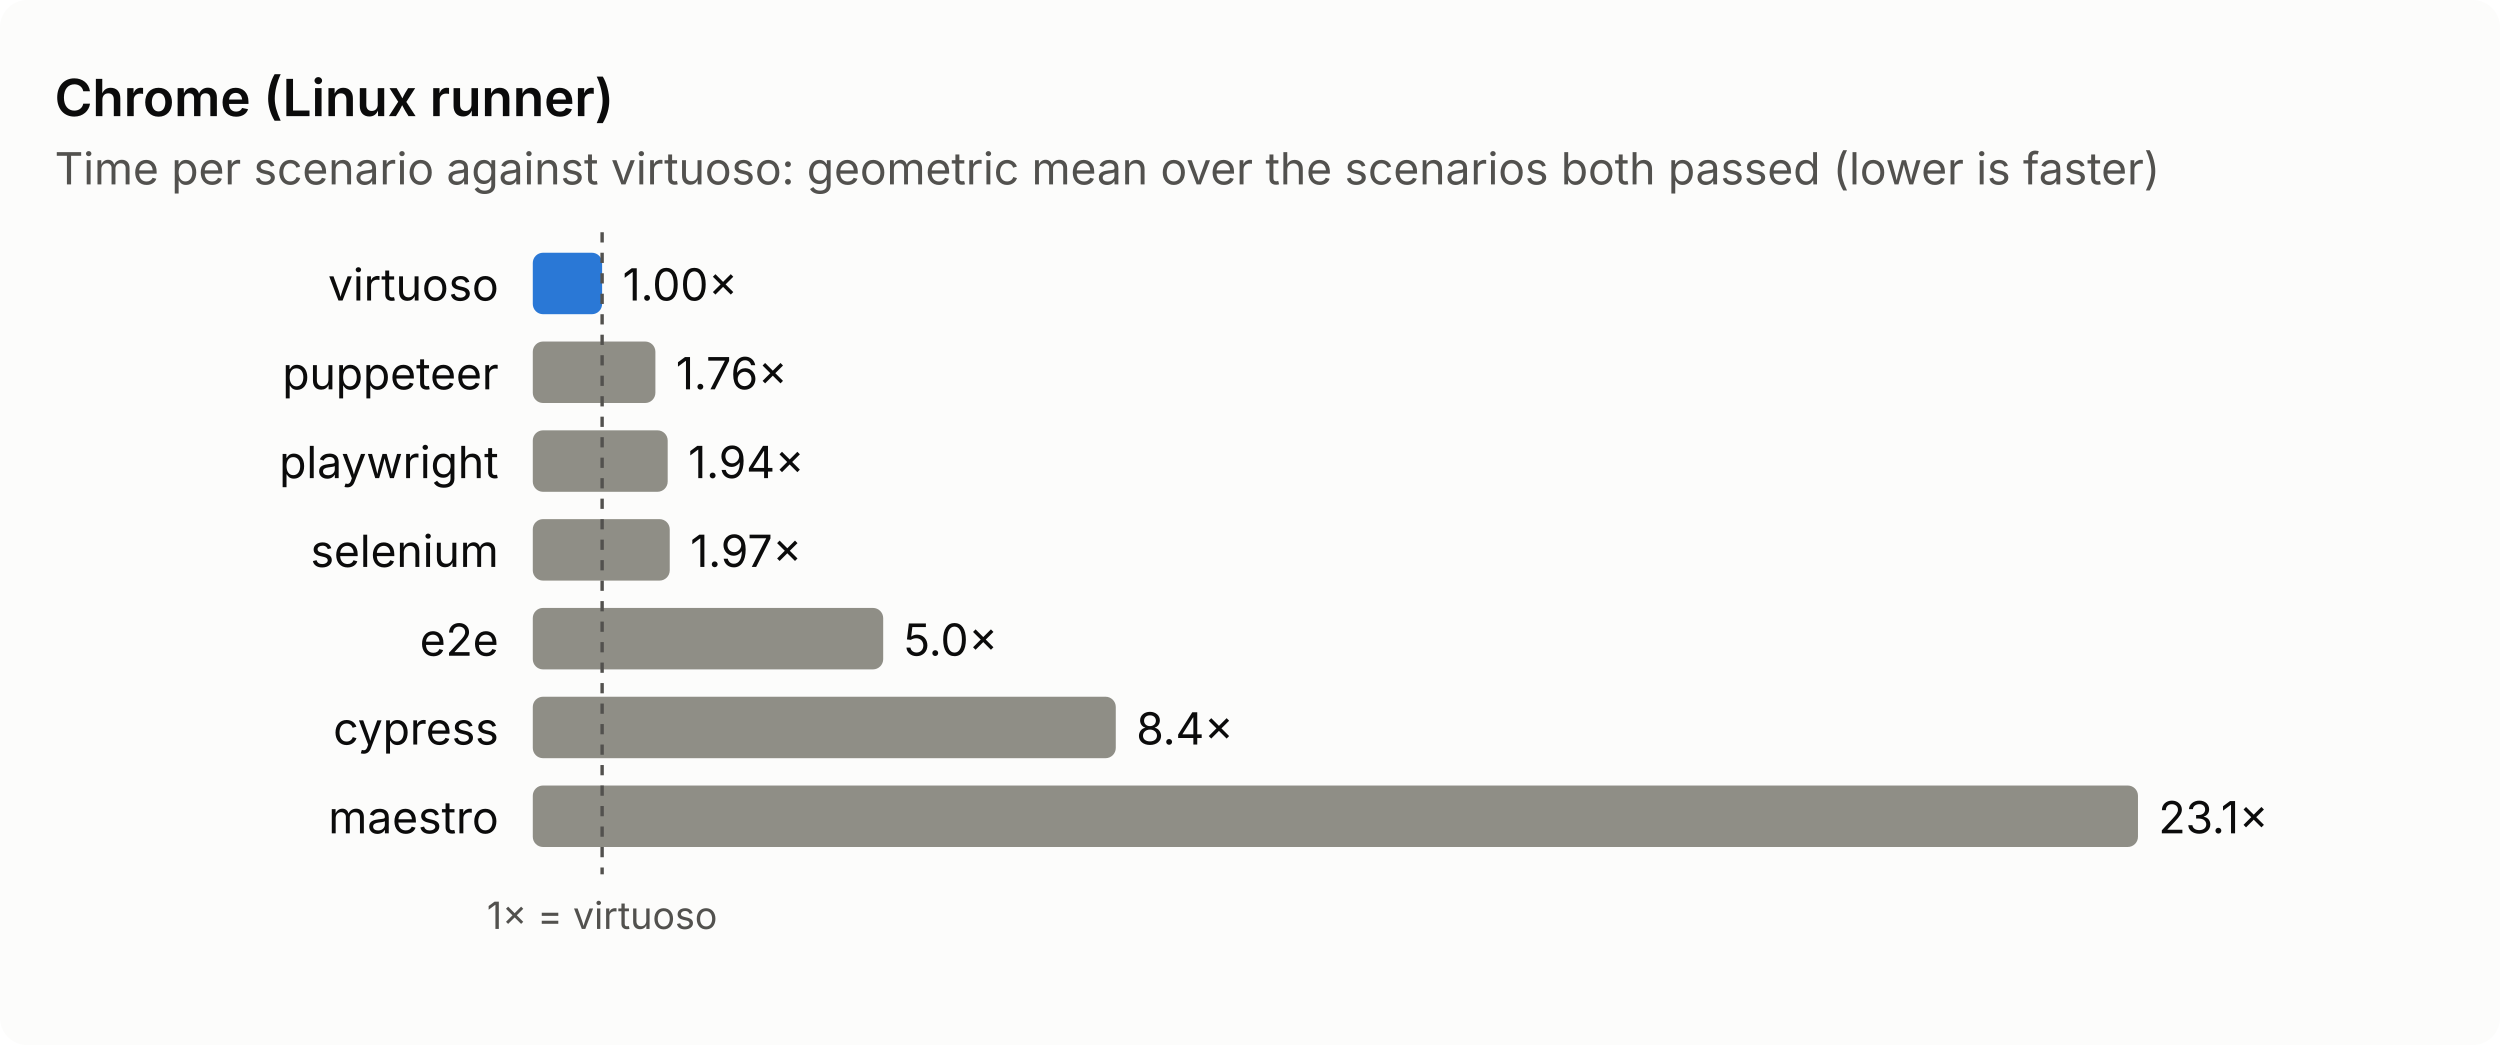
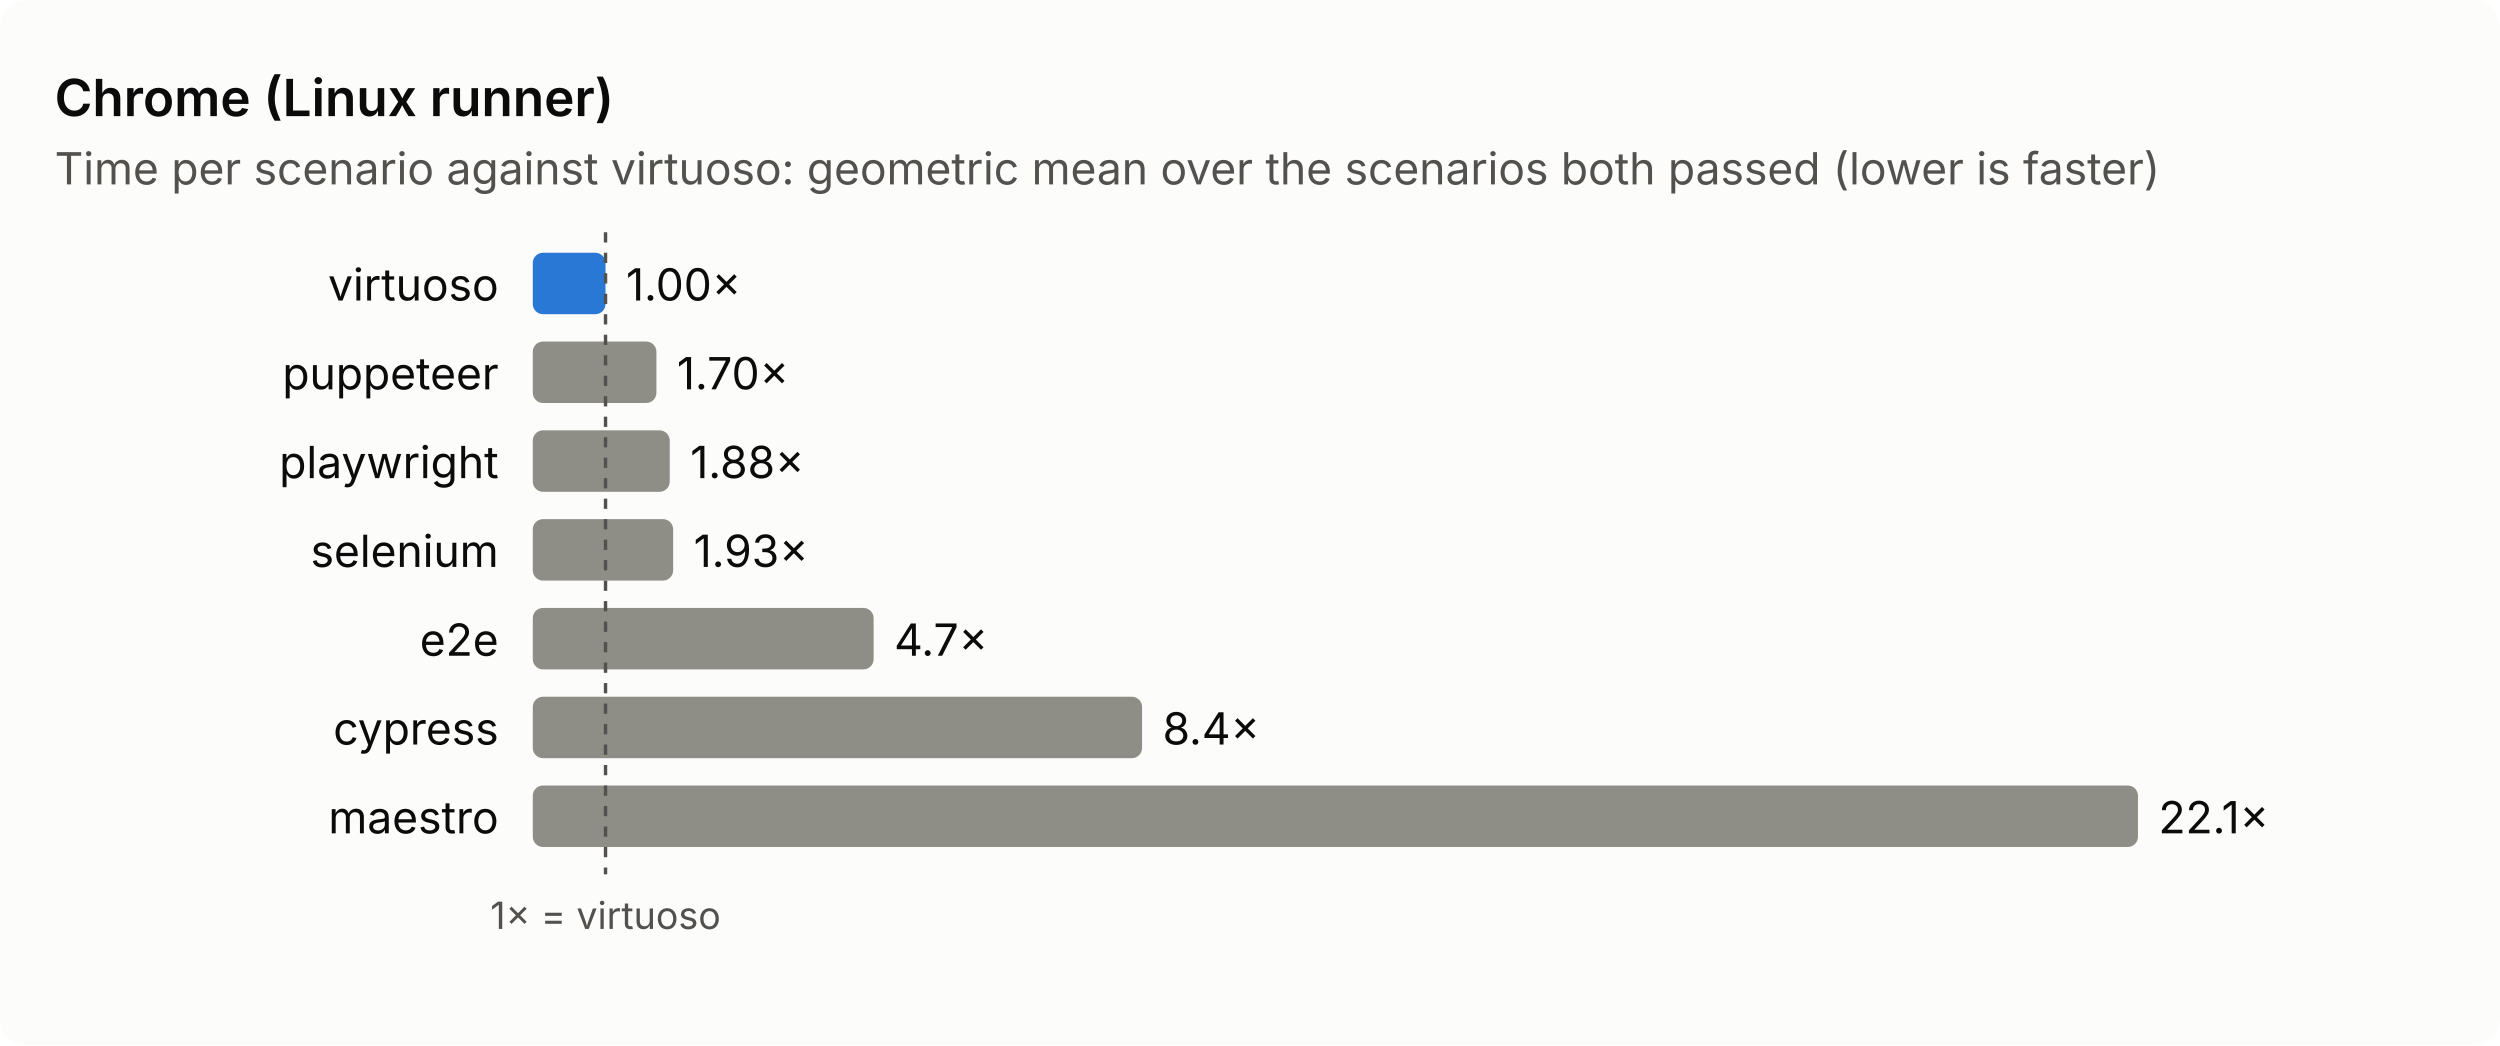
<svg xmlns="http://www.w3.org/2000/svg" viewBox="0 0 732 306" width="732" height="306" role="img" aria-label="Chrome (Linux runner): time per scenario against virtuoso">
  <style>text{font:13px system-ui,-apple-system,'Segoe UI',sans-serif;fill:#0b0b0b}.sub,.axis{fill:#52514e}.axis{font-size:11px}.title{font-size:15px;font-weight:600}.bg{fill:#fcfcfb}.bar{fill:#8f8e86}.base{fill:#2a78d6}.ref{stroke:#52514e;stroke-dasharray:3 3}@media (prefers-color-scheme: dark){.bg{fill:#1a1a19}text{fill:#f0efec}.sub,.axis{fill:#c3c2b7}.base{fill:#3987e5}.ref{stroke:#c3c2b7}}</style>
  <rect class="bg" width="732" height="306" rx="8" />
  <text class="title" x="16" y="34.0">Chrome (Linux runner)</text>
  <text class="sub" x="16" y="54.0">Time per scenario against virtuoso: geometric mean over the scenarios both passed (lower is faster)</text>
  <text x="146.0" y="88.0" text-anchor="end">virtuoso</text>
-   <rect class="bar base" x="156" y="74.0" width="20.3" height="18" rx="3" />
-   <text x="182.3" y="88.0">1.00×</text>
+   <rect class="bar base" x="156" y="74.0" width="21.3" height="18" rx="3" />
+   <text x="183.3" y="88.0">1.00×</text>
  <text x="146.0" y="114.0" text-anchor="end">puppeteer</text>
-   <rect class="bar" x="156" y="100.0" width="35.9" height="18" rx="3" />
-   <text x="197.9" y="114.0">1.76×</text>
+   <rect class="bar" x="156" y="100.0" width="36.2" height="18" rx="3" />
+   <text x="198.2" y="114.0">1.70×</text>
  <text x="146.0" y="140.0" text-anchor="end">playwright</text>
-   <rect class="bar" x="156" y="126.0" width="39.5" height="18" rx="3" />
-   <text x="201.5" y="140.0">1.94×</text>
+   <rect class="bar" x="156" y="126.0" width="40.1" height="18" rx="3" />
+   <text x="202.1" y="140.0">1.88×</text>
  <text x="146.0" y="166.0" text-anchor="end">selenium</text>
-   <rect class="bar" x="156" y="152.0" width="40.1" height="18" rx="3" />
-   <text x="202.1" y="166.0">1.97×</text>
+   <rect class="bar" x="156" y="152.0" width="41.1" height="18" rx="3" />
+   <text x="203.1" y="166.0">1.93×</text>
  <text x="146.0" y="192.0" text-anchor="end">e2e</text>
-   <rect class="bar" x="156" y="178.0" width="102.6" height="18" rx="3" />
-   <text x="264.6" y="192.0">5.0×</text>
+   <rect class="bar" x="156" y="178.0" width="99.8" height="18" rx="3" />
+   <text x="261.8" y="192.0">4.7×</text>
  <text x="146.0" y="218.0" text-anchor="end">cypress</text>
-   <rect class="bar" x="156" y="204.0" width="170.7" height="18" rx="3" />
-   <text x="332.7" y="218.0">8.4×</text>
+   <rect class="bar" x="156" y="204.0" width="178.4" height="18" rx="3" />
+   <text x="340.4" y="218.0">8.4×</text>
  <text x="146.0" y="244.0" text-anchor="end">maestro</text>
  <rect class="bar" x="156" y="230.0" width="470.0" height="18" rx="3" />
-   <text x="632.0" y="244.0">23.1×</text>
-   <line class="ref" x1="176.3" y1="68.0" x2="176.3" y2="256.0" />
-   <text class="axis" x="176.3" y="272.0" text-anchor="middle">1× = virtuoso</text>
+   <text x="632.0" y="244.0">22.1×</text>
+   <line class="ref" x1="177.3" y1="68.0" x2="177.3" y2="256.0" />
+   <text class="axis" x="177.3" y="272.0" text-anchor="middle">1× = virtuoso</text>
</svg>
